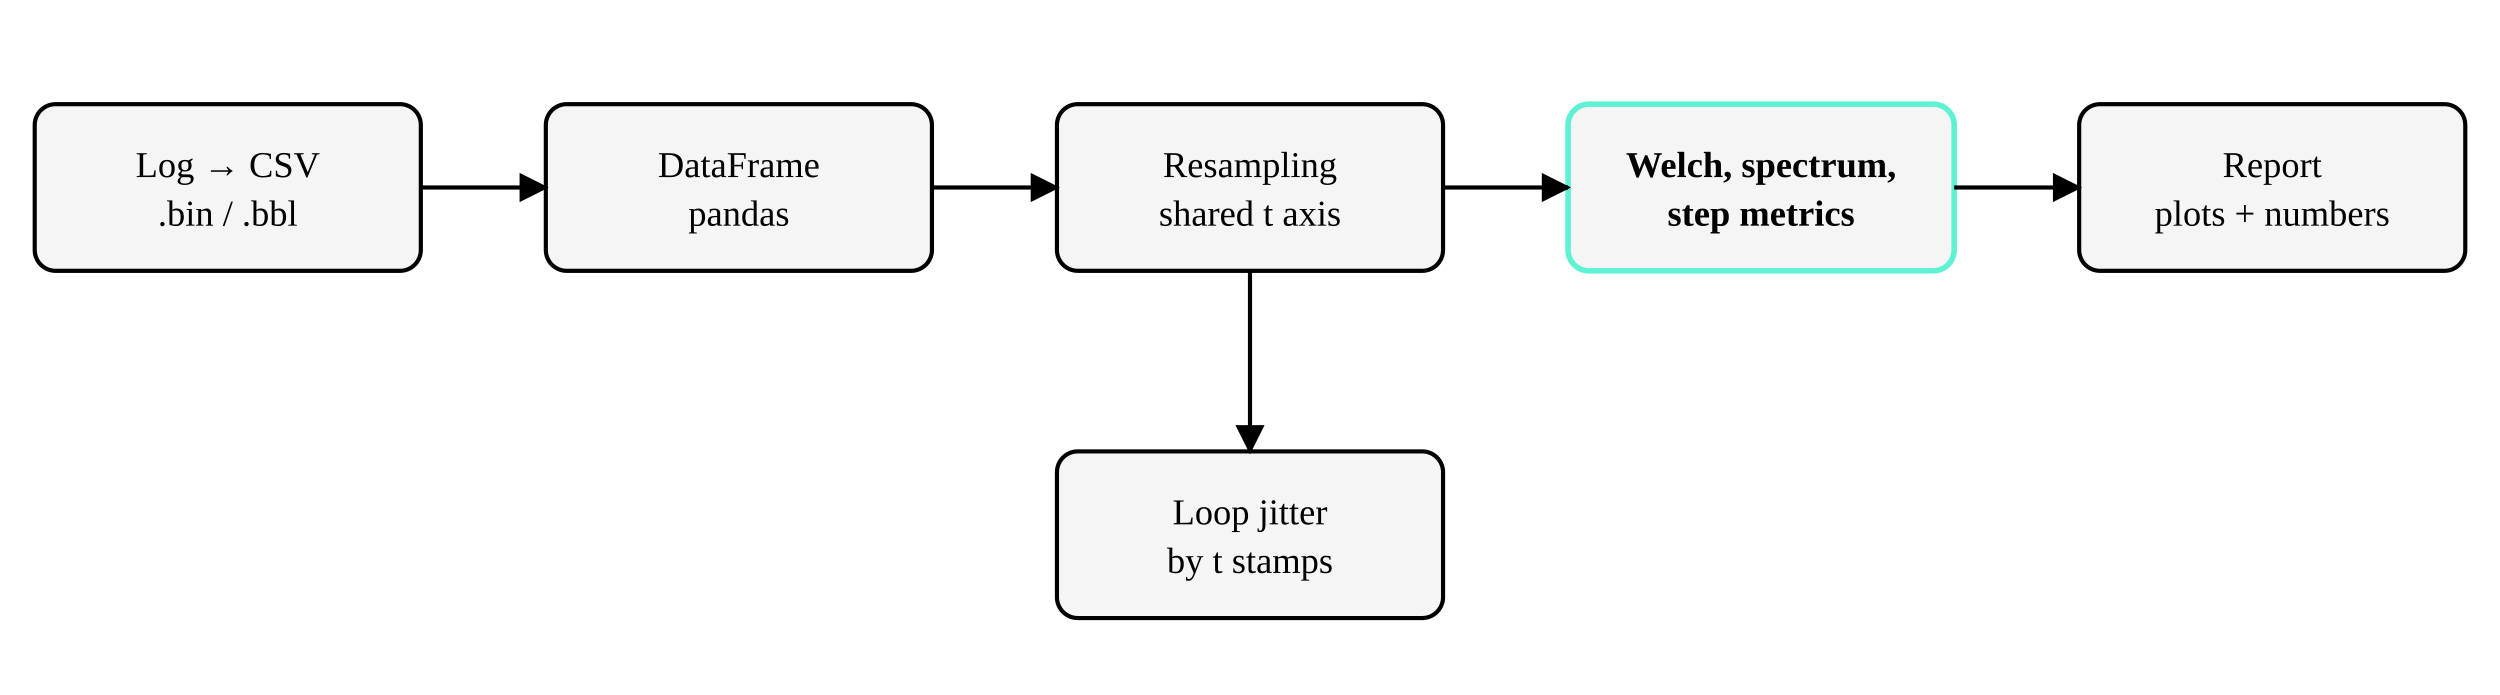
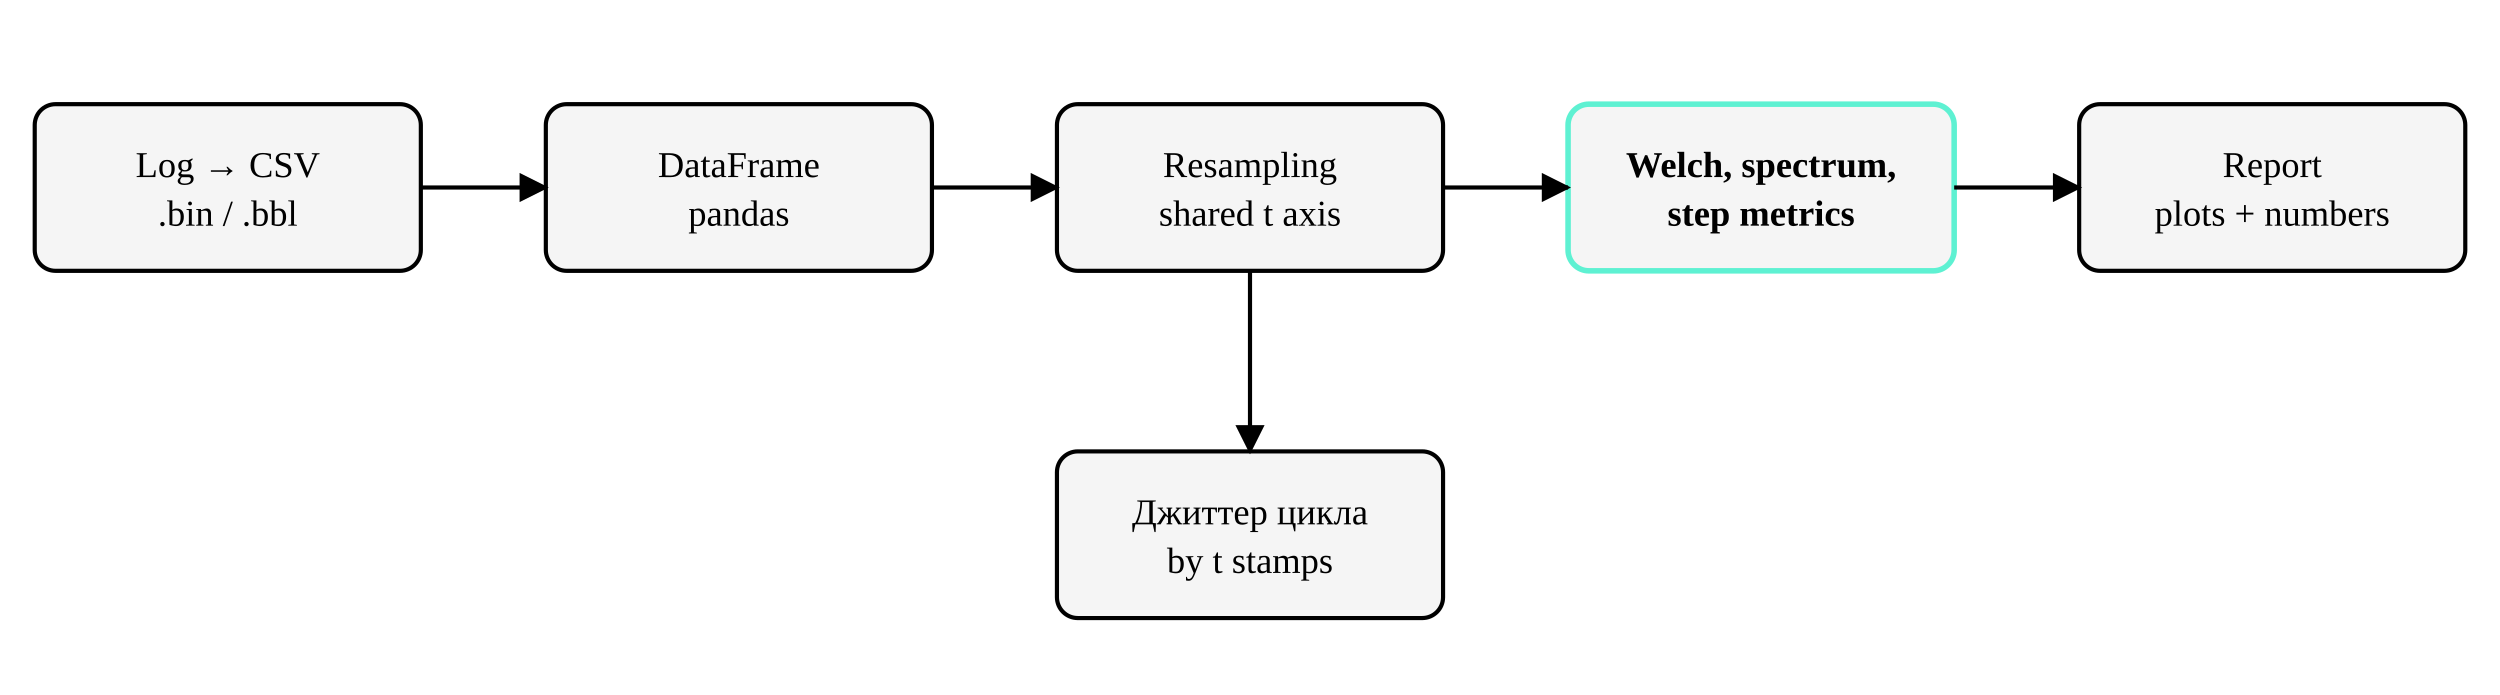
<svg xmlns="http://www.w3.org/2000/svg" viewBox="0 0 720 200" width="100%" role="img" aria-labelledby="t" style="max-width:720px;display:block;margin:0 auto">
  <style>text{font-family: var(--gc-font-mono, ui-monospace, Menlo, monospace); font-size: 12px;fill:currentColor} .m{fill:var(--gc-ink-muted, #8a93a3)} .a{fill:var(--gc-accent-hud, #5ef1d2)} .w{fill:var(--gc-signal-amber, #f0b24c)} .d{fill:var(--gc-signal-red, #e8636b)} .box{fill:var(--gc-surface-200, rgba(128,128,128,0.08));stroke:currentColor;stroke-width:1.2} .boxa{fill:var(--gc-surface-200, rgba(128,128,128,0.08));stroke:var(--gc-accent-hud, #5ef1d2);stroke-width:1.6} .ln{stroke:currentColor;stroke-width:1.2;fill:none} .lna{stroke:var(--gc-accent-hud, #5ef1d2);stroke-width:1.6;fill:none} .lnm{stroke:var(--gc-ink-muted, #8a93a3);stroke-width:1;fill:none;stroke-dasharray:4 3} .t{font-size:11px} .b{font-weight:600}</style>
  <defs>
    <marker id="ar" viewBox="0 0 10 10" refX="9" refY="5" markerWidth="7" markerHeight="7" orient="auto-start-reverse">
      <path d="M0 0L10 5L0 10z" fill="currentColor" />
    </marker>
    <marker id="ara" viewBox="0 0 10 10" refX="9" refY="5" markerWidth="7" markerHeight="7" orient="auto-start-reverse">
      <path d="M0 0L10 5L0 10z" fill="var(--gc-accent-hud, #5ef1d2)" />
    </marker>
  </defs>
  <rect class="box" x="10.0" y="30" width="111.2" height="48" rx="6" />
  <text x="65.6" y="51.0" text-anchor="middle" style="font-size:10.5px">Log → CSV</text>
  <text x="65.6" y="65.0" text-anchor="middle" style="font-size:10.5px">.bin / .bbl</text>
  <rect class="box" x="157.2" y="30" width="111.2" height="48" rx="6" />
  <text x="212.8" y="51.0" text-anchor="middle" style="font-size:10.5px">DataFrame</text>
  <text x="212.8" y="65.0" text-anchor="middle" style="font-size:10.5px">pandas</text>
  <rect class="box" x="304.4" y="30" width="111.2" height="48" rx="6" />
  <text x="360.0" y="51.0" text-anchor="middle" style="font-size:10.5px">Resampling</text>
  <text x="360.0" y="65.0" text-anchor="middle" style="font-size:10.5px">shared t axis</text>
  <rect class="boxa" x="451.6" y="30" width="111.2" height="48" rx="6" />
  <text x="507.2" y="51.0" text-anchor="middle" class="b" style="font-size:10.5px">Welch, spectrum,</text>
  <text x="507.2" y="65.0" text-anchor="middle" class="b" style="font-size:10.5px">step metrics</text>
  <rect class="box" x="598.8" y="30" width="111.2" height="48" rx="6" />
  <text x="654.4" y="51.0" text-anchor="middle" style="font-size:10.5px">Report</text>
  <text x="654.4" y="65.0" text-anchor="middle" style="font-size:10.5px">plots + numbers</text>
  <rect class="box" x="304.4" y="130" width="111.2" height="48" rx="6" />
-   <text x="360.0" y="151.0" text-anchor="middle" style="font-size:10.5px">Loop jitter</text>
+   <text x="360.0" y="151.0" text-anchor="middle" style="font-size:10.5px">Джиттер цикла</text>
  <text x="360.0" y="165.0" text-anchor="middle" style="font-size:10.5px">by t stamps</text>
  <path class="ln" d="M121.2 54.0 L157.2 54.0" marker-end="url(#ar)" />
  <path class="ln" d="M268.4 54.0 L304.4 54.0" marker-end="url(#ar)" />
  <path class="ln" d="M415.6 54.0 L451.6 54.0" marker-end="url(#ar)" />
  <path class="ln" d="M562.8 54.0 L598.8 54.0" marker-end="url(#ar)" />
  <path class="ln" d="M360.0 78 L360.0 130" marker-end="url(#ar)" />
</svg>
